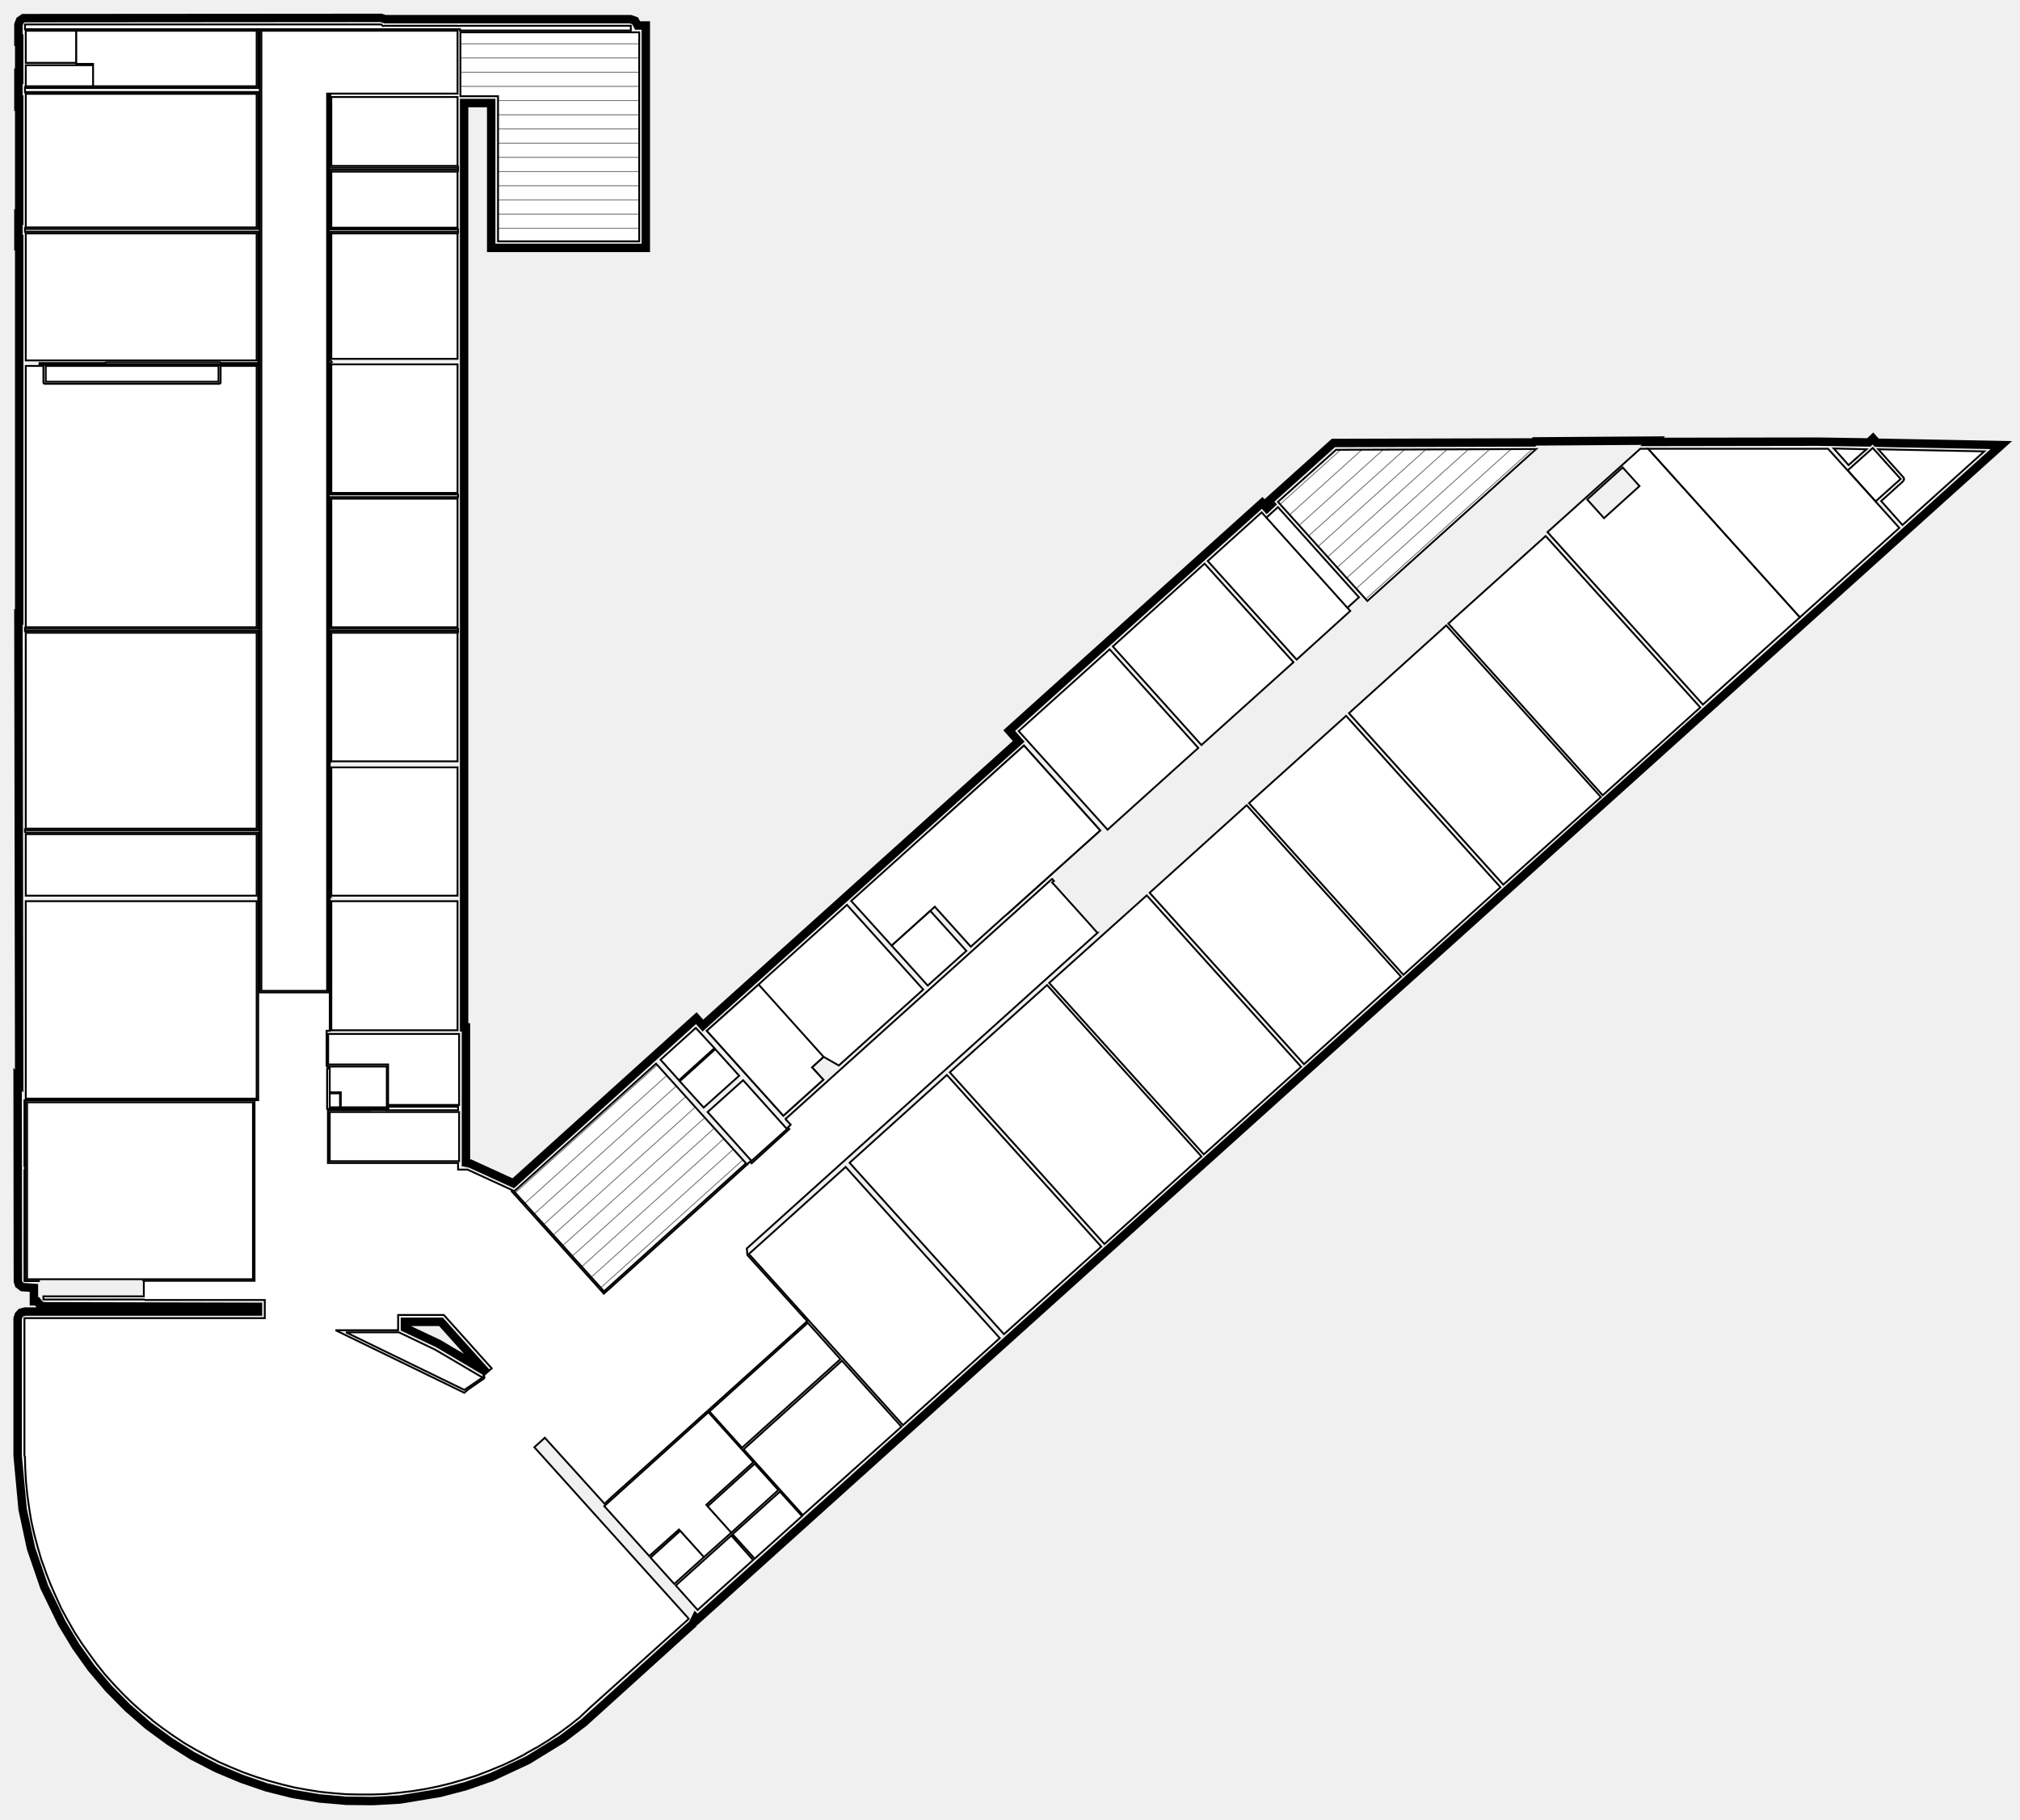
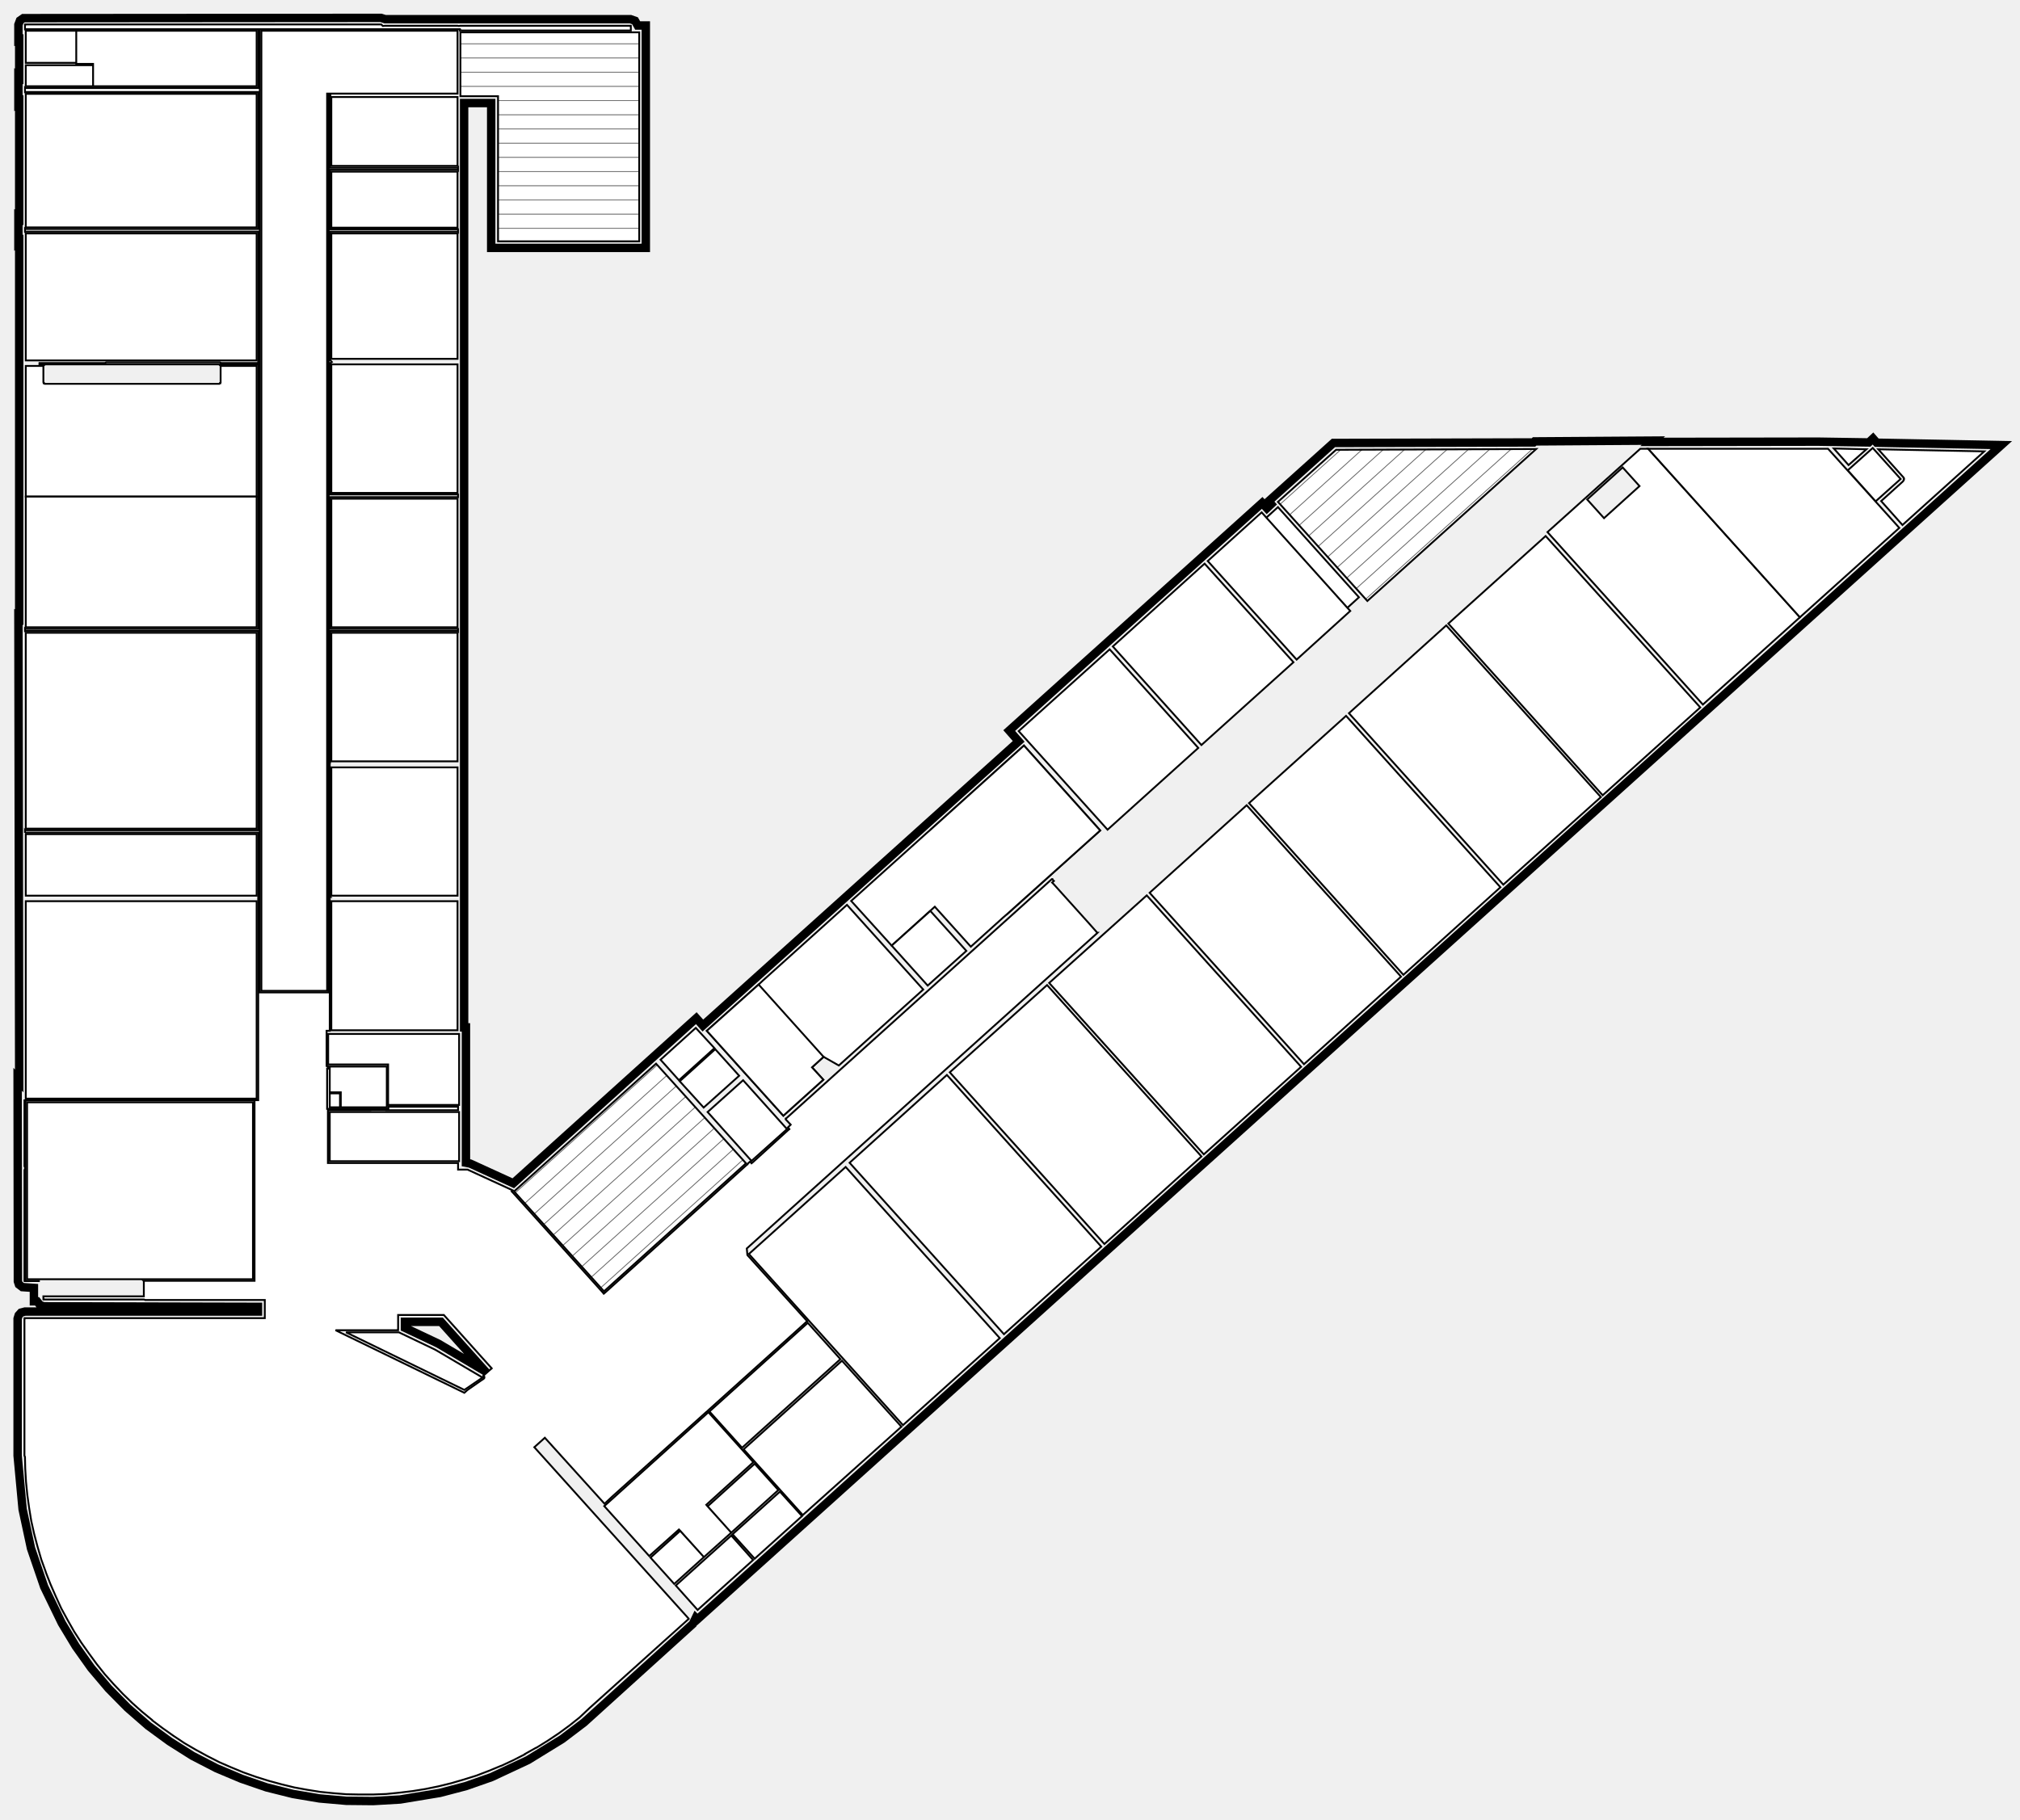
<svg xmlns="http://www.w3.org/2000/svg" viewBox="-9.4 -11.1 768.2 692.0" width="384.1mm" height="346.0mm">
  <style>.room{stroke:#000;stroke-width:.7}.out{fill:none;stroke:#000;stroke-width:3.2}.deco{fill:none;stroke:#000;stroke-width:.5}</style>
  <defs>
    <pattern id="t0" patternUnits="userSpaceOnUse" width="5.4" height="5.4">
      <path d="M0 0H5.4" stroke="#000" stroke-width=".35" />
    </pattern>
    <pattern id="t42" patternUnits="userSpaceOnUse" width="5.4" height="5.4" patternTransform="rotate(-42)">
      <path d="M0 0H5.4" stroke="#000" stroke-width=".35" />
    </pattern>
  </defs>
  <g id="pomieszczenia">
    <path id="room-0-01" class="room" fill="#fff" fill-rule="evenodd" d="M-0.1 432.4L-0.1 432.4L-0.1 432.5L-0.1 432.5L0.2 433.2L-0.1 434.0L-0.1 434.0L-0.1 434.0L-0.1 434.0L-0.1 476.0L-0.1 476.0L-0.1 476.0L-0.1 476.0L-0.1 476.1L-0.1 476.1L-0.1 476.1L-0.1 476.1L-0.0 476.1L-0.0 476.2L-0.0 476.2L0.0 476.2L0.0 476.2L0.1 476.2L0.1 476.2L0.1 476.2L0.1 476.2L5.4 476.2L5.4 476.1L5.4 476.1L0.9 476.1L0.3 476.1L0.3 475.5L0.3 408.2L0.3 407.5L0.9 407.5L86.8 407.5L87.4 407.5L87.4 408.2L87.4 475.5L87.4 476.1L86.8 476.1L45.3 476.1L45.2 476.1L45.2 476.1L45.3 476.2L45.3 476.2L45.3 481.4L45.3 482.0L44.6 482.0L7.1 482.0L7.1 483.0L7.1 483.0L7.1 483.0L7.1 483.1L7.1 483.1L7.1 483.1L7.1 483.1L7.1 483.1L7.2 483.1L7.2 483.1L7.2 483.2L7.2 483.2L7.2 483.2L7.2 483.2L7.3 483.2L7.3 483.2L7.3 483.2L45.4 483.2L45.8 483.4L45.8 483.4L45.9 483.4L45.9 483.4L45.9 483.4L91.3 483.4L91.3 490.3L0.1 490.3L0.1 490.3L0.1 490.3L0.1 490.3L0.0 490.3L0.0 490.3L-0.0 490.3L-0.0 490.3L-0.0 490.4L-0.1 490.4L-0.1 490.4L-0.1 490.4L-0.1 490.4L-0.1 490.5L-0.1 490.5L-0.1 490.5L-0.1 490.5L-0.1 542.6L-0.1 542.6L-0.1 542.6L-0.1 542.6L-0.1 542.6L0.1 543.1L0.2 547.6L0.2 547.6L0.5 552.6L0.5 552.6L1.0 557.6L1.0 557.6L1.7 562.6L1.7 562.6L2.5 567.5L2.5 567.5L3.6 572.4L3.6 572.4L4.9 577.3L4.9 577.3L6.3 582.1L6.3 582.1L8.0 586.8L8.0 586.9L9.8 591.5L9.8 591.5L11.8 596.1L11.8 596.1L13.9 600.7L13.9 600.7L16.3 605.1L16.3 605.1L18.8 609.5L18.8 609.5L21.5 613.7L21.5 613.7L24.4 617.8L24.4 617.8L27.4 621.9L27.4 621.9L30.5 625.8L30.5 625.8L33.8 629.5L33.8 629.5L37.3 633.2L37.3 633.2L40.9 636.7L40.9 636.7L44.6 640.0L44.6 640.0L48.5 643.2L48.5 643.3L52.5 646.3L52.5 646.3L56.6 649.2L56.6 649.2L60.8 652.0L60.8 652.0L65.1 654.5L65.1 654.5L69.5 656.9L69.5 656.9L74.0 659.2L74.0 659.2L78.6 661.2L78.6 661.2L83.2 663.1L83.2 663.1L88.0 664.8L88.0 664.8L92.8 666.3L92.8 666.3L97.6 667.6L97.6 667.6L102.5 668.8L102.5 668.8L107.4 669.7L107.4 669.7L112.4 670.5L112.4 670.5L117.4 671.0L117.4 671.0L122.4 671.4L122.4 671.4L127.4 671.5L127.4 671.5L132.4 671.5L132.4 671.5L137.5 671.3L137.5 671.3L142.5 670.8L142.5 670.8L147.5 670.2L147.5 670.2L152.4 669.4L152.4 669.4L157.3 668.4L157.3 668.4L162.2 667.2L162.2 667.2L167.0 665.8L167.0 665.8L171.8 664.3L171.8 664.3L176.5 662.5L176.5 662.5L181.1 660.6L181.2 660.6L185.7 658.5L185.7 658.5L190.2 656.2L190.2 656.1L194.5 653.7L194.6 653.7L198.8 651.1L198.8 651.1L203.0 648.3L203.0 648.3L207.1 645.3L207.1 645.3L211.0 642.2L211.0 642.2L214.7 638.7L252.4 604.8L252.4 604.8L252.4 604.7L252.4 604.7L252.4 604.7L252.4 604.7L252.5 604.7L252.5 604.6L252.5 604.6L252.5 604.6L252.5 604.6L252.5 604.6L252.4 604.5L252.4 604.5L252.4 604.5L252.4 604.5L252.4 604.5L193.8 539.4L197.8 535.8L220.5 560.9L223.4 558.2L259.2 526.0L259.2 526.0L259.6 525.7L259.6 525.7L259.7 525.6L259.8 525.6L259.8 525.6L259.8 525.5L260.0 525.3L291.1 497.3L297.4 491.6L297.5 491.6L297.6 491.5L297.6 491.5L274.9 466.4L274.8 466.2L274.8 466.0L274.8 466.0L274.6 463.8L407.9 343.8L408.0 343.7L408.0 343.7L408.0 343.7L408.0 343.7L408.0 343.7L407.9 343.7L407.8 343.6L404.8 340.2L391.2 325.1L390.7 324.6L391.2 324.2L391.4 324.0L390.8 323.4L390.8 323.4L390.8 323.4L390.8 323.4L390.8 323.4L390.8 323.3L390.7 323.3L390.7 323.3L390.7 323.3L390.7 323.3L390.6 323.3L390.6 323.3L390.6 323.3L390.6 323.3L390.6 323.3L390.6 323.3L390.5 323.4L390.5 323.4L390.5 323.4L289.5 414.4L289.4 414.4L289.4 414.4L289.4 414.4L289.4 414.4L289.4 414.4L289.4 414.4L289.4 414.5L289.4 414.5L289.4 414.5L289.4 414.5L289.4 414.5L289.4 414.6L289.4 414.6L289.4 414.6L289.4 414.6L289.4 414.7L289.4 414.7L291.3 416.7L290.2 417.8L290.4 417.9L290.8 418.4L290.3 418.8L276.9 431.0L276.4 431.4L276.0 430.9L275.8 430.8L275.8 430.8L274.9 431.6L274.9 431.6L274.9 431.6L274.9 431.8L274.7 431.9L262.1 443.3L220.7 480.6L220.2 481.0L219.8 480.5L185.6 442.5L185.2 442.1L185.6 441.7L185.6 441.7L185.6 441.7L185.6 441.7L168.4 433.8L168.4 433.8L168.4 433.8L168.4 433.8L168.4 433.8L168.3 433.8L168.3 433.8L164.8 433.8L164.8 431.3L116.0 431.3L115.3 431.3L115.3 430.6L115.3 411.9L115.3 411.2L116.0 411.2L131.6 411.2L131.7 411.1L137.5 411.1L137.5 411.2L164.8 411.2L164.8 409.9L138.3 409.9L138.3 410.1L138.3 410.7L137.7 410.7L120.2 410.7L120.1 410.7L120.1 410.7L120.0 410.7L120.0 410.7L119.9 410.7L119.9 410.7L116.0 410.7L115.0 410.7L115.0 395.4L115.3 395.4L115.3 394.6L115.3 394.5L115.3 394.5L115.3 394.5L115.3 394.5L114.8 394.4L114.8 393.8L114.8 382.2L114.8 381.0L116.0 381.0L116.0 381.0L116.0 380.9L116.0 380.8L116.0 331.7L116.0 330.1L116.2 330.1L116.2 330.1L116.2 330.1L116.0 329.9L116.0 329.6L116.0 280.8L116.0 279.0L116.1 279.0L116.1 278.9L116.1 278.9L116.0 278.8L116.0 278.5L116.0 229.6L116.0 228.9L116.6 228.9L164.6 228.9L164.7 228.9L164.8 229.0L164.8 229.0L164.8 228.1L164.8 228.1L164.7 228.1L164.6 228.1L116.6 228.1L116.0 228.1L116.0 227.5L116.0 178.6L116.0 178.0L116.6 178.0L164.6 178.0L164.7 178.0L164.8 178.0L164.8 178.0L164.8 177.0L164.8 177.0L164.7 177.0L164.6 177.0L116.6 177.0L116.0 177.0L116.0 176.4L116.0 127.5L116.0 127.2L116.2 127.0L116.2 127.0L116.8 126.6L116.1 125.8L116.1 125.8L116.0 125.6L116.0 125.4L116.0 77.7L116.0 77.0L116.6 77.0L164.6 77.0L164.7 77.0L164.8 77.1L164.8 77.1L164.8 76.1L164.8 76.1L164.7 76.1L164.6 76.1L116.6 76.1L116.0 76.1L116.0 75.5L116.0 54.2L116.0 53.5L116.6 53.5L164.6 53.5L164.7 53.5L164.8 53.6L164.8 53.6L164.8 52.6L164.8 52.6L164.7 52.7L164.6 52.7L116.6 52.7L116.0 52.7L116.0 52.0L116.0 25.8L116.0 25.2L116.5 25.1L116.6 25.1L115.6 25.1L115.6 365.8L115.6 366.4L115.0 366.4L90.0 366.4L89.4 366.4L89.4 365.8L89.4 0.6L89.4 0.0L90.0 0.0L164.6 0.0L165.5 0.0L165.5 0.5L165.6 0.5L165.9 0.4L166.2 0.5L230.5 0.5L230.5 -1.1L230.5 -1.1L230.5 -1.1L230.5 -1.1L230.5 -1.1L230.5 -1.2L230.5 -1.2L230.5 -1.2L230.5 -1.2L230.4 -1.2L230.4 -1.2L230.4 -1.2L230.4 -1.3L230.4 -1.3L230.3 -1.3L230.3 -1.3L230.3 -1.3L165.7 -1.3L165.6 -1.3L165.6 -1.3L165.1 -1.2L164.6 -1.3L164.6 -1.3L164.6 -1.3L137.0 -1.3L136.2 -1.2L135.6 -1.8L135.6 -1.8L135.6 -1.8L135.5 -1.8L135.5 -1.8L135.5 -1.8L135.5 -1.8L135.4 -1.8L0.3 -1.8L0.3 -1.8L0.3 -1.8L0.3 -1.8L0.2 -1.8L0.2 -1.8L0.2 -1.8L0.2 -1.8L0.2 -1.7L0.2 -1.7L0.1 -1.7L0.1 -1.7L0.1 -1.7L0.1 -1.7L0.1 -1.6L0.1 -1.6L0.1 -1.6L0.1 0.1L0.1 0.1L0.2 0.1L0.3 0.0L0.4 0.0L88.2 0.0L88.8 0.0L88.8 0.6L88.8 21.7L88.8 22.4L88.2 22.4L0.4 22.4L0.2 22.4L0.1 22.3L0.1 22.3L0.1 24.0L0.1 24.0L0.2 24.0L0.3 23.9L0.4 23.9L88.2 23.9L88.8 23.9L88.8 24.6L88.8 75.4L88.8 76.0L88.2 76.0L0.4 76.0L0.2 76.0L0.1 75.9L0.1 75.9L0.1 75.9L0.1 77.1L0.1 77.1L0.2 77.1L0.3 77.0L0.4 77.0L88.2 77.0L88.8 77.0L88.8 77.7L88.8 126.0L88.8 127.0L74.7 127.0L74.2 126.7L74.2 126.7L74.2 126.7L74.1 126.7L74.1 126.7L74.1 126.7L31.1 126.7L31.0 126.7L31.0 126.7L31.0 126.7L31.0 126.7L31.0 126.7L30.5 127.0L5.8 127.0L5.8 127.0L5.8 127.0L5.8 127.0L5.8 127.0L5.7 127.0L5.7 127.0L5.7 127.0L5.7 127.0L5.7 127.1L5.6 127.1L5.6 127.1L5.6 127.1L5.6 127.1L5.6 127.2L5.6 127.2L5.6 127.2L5.6 127.5L7.1 127.5L7.3 127.5L7.5 127.7L7.5 127.7L7.5 127.7L7.7 127.5L8.0 127.5L73.7 127.5L73.9 127.5L74.1 127.7L74.1 127.7L74.1 127.7L74.3 127.5L74.5 127.5L88.2 127.5L88.8 127.5L88.8 128.1L88.8 227.5L88.8 228.1L88.2 228.1L0.4 228.1L0.2 228.1L0.1 228.0L0.1 228.0L0.1 228.0L0.1 229.0L0.1 229.0L0.2 229.0L0.3 228.9L0.4 228.9L88.2 228.9L88.8 228.9L88.8 229.6L88.8 304.1L88.8 304.7L88.2 304.7L0.4 304.7L0.2 304.7L0.1 304.6L0.1 304.6L0.1 304.6L0.1 305.7L0.1 305.6L0.1 305.6L0.2 305.6L0.4 305.6L88.2 305.6L88.8 305.6L88.8 306.2L88.8 329.6L88.8 329.9L88.6 330.1L88.6 330.1L88.5 330.1L88.8 330.1L88.8 331.7L88.8 406.8L88.8 407.4L88.2 407.4L0.4 407.4L0.1 407.4L-0.1 407.2L-0.1 407.2L-0.1 407.1L-0.1 432.4ZM168.7 517.4L168.3 517.7L167.2 518.7L118.2 494.9L141.8 494.9L141.8 494.9L141.8 494.9L141.9 494.9L141.9 494.9L141.9 494.8L141.9 494.8L141.9 494.8L142.0 494.8L142.0 494.8L142.0 494.8L142.0 494.8L142.0 494.7L142.0 494.7L142.0 494.7L142.0 494.7L142.0 494.7L142.0 489.1L159.4 489.1L177.6 509.4L174.4 512.2L174.4 512.2L174.4 512.3L174.4 512.3L174.4 512.3L174.5 512.3L174.5 512.4L174.6 512.4L174.6 512.4L174.7 512.5L174.7 512.6L174.7 512.6L174.7 512.7L174.8 512.7L174.8 512.8L174.8 512.8L174.8 512.9L174.8 513.0L174.8 513.0L174.7 513.1L174.7 513.2L174.7 513.2L174.6 513.3L174.6 513.3L174.5 513.4L174.5 513.4L173.3 514.2L168.7 517.4Z" />
    <path id="room-0-02" class="room" fill="#fff" fill-rule="evenodd" d="M90.0 0.6L164.6 0.6L164.6 24.5L115.0 24.5L115.0 365.8L90.0 365.8L90.0 0.6Z" />
    <path id="room-0-03" class="room" fill="#fff" fill-rule="evenodd" d="M165.7 1.2L233.7 1.2L233.7 80.7L180.0 80.7L180.0 25.5L165.7 25.5L165.7 1.2Z" />
-     <path id="room-0-06" class="room" fill="#fff" fill-rule="evenodd" d="M0.4 0.6L19.6 0.6L19.6 12.8L0.4 12.8L0.4 0.6Z" />
-     <path id="room-0-07" class="room" fill="#fff" fill-rule="evenodd" d="M0.4 24.6L88.2 24.6L88.2 75.4L0.4 75.4L0.4 24.6ZM0.4 13.7L26.0 13.7L26.0 21.7L0.4 21.7L0.4 13.7ZM19.6 0.6L88.2 0.6L88.2 21.7L26.0 21.7L26.0 13.2L19.6 13.2L19.6 0.6Z" />
+     <path id="room-0-06" class="room" fill="#fff" fill-rule="evenodd" d="M0.4 0.6L19.6 0.6L19.6 12.8L0.4 12.8L0.4 0.6ZM0.4 13.7L26.0 13.7L26.0 21.7L0.4 21.7L0.4 13.7ZM19.6 0.6L88.2 0.6L88.2 21.7L26.0 21.7L26.0 13.2L19.6 13.2L19.6 0.6Z" />
+     <path id="room-0-07" class="room" fill="#fff" fill-rule="evenodd" d="M0.4 24.6L88.2 24.6L88.2 75.4L0.4 75.4L0.4 24.6Z" />
    <path id="room-0-08" class="room" fill="#fff" fill-rule="evenodd" d="M0.4 77.7L88.2 77.7L88.2 126.0L0.4 126.0L0.4 77.7Z" />
-     <path id="room-0-09" class="room" fill="#fff" fill-rule="evenodd" d="M8.0 128.1L73.7 128.1L73.7 134.1L8.0 134.1L8.0 128.1Z" />
-     <path id="room-0-10" class="room" fill="#fff" fill-rule="evenodd" d="M0.4 128.1L0.4 227.5L88.2 227.5L88.2 128.1L74.5 128.1L74.5 134.1L74.5 134.2L74.5 134.2L74.5 134.3L74.5 134.4L74.4 134.5L74.4 134.6L74.3 134.6L74.3 134.7L74.2 134.7L74.1 134.8L74.1 134.8L74.0 134.9L73.9 134.9L73.8 134.9L73.8 134.9L73.7 134.9L8.0 134.9L7.9 134.9L7.8 134.9L7.7 134.9L7.6 134.9L7.5 134.8L7.5 134.8L7.4 134.7L7.3 134.7L7.3 134.6L7.2 134.6L7.2 134.5L7.2 134.4L7.1 134.3L7.1 134.2L7.1 134.2L7.1 134.1L7.1 128.1L0.4 128.1Z" />
+     <path id="room-0-10" class="room" fill="#fff" fill-rule="evenodd" d="M0.4 128.1L0.4 177.8L88.2 177.8L88.2 128.1L74.5 128.1L74.5 134.1L74.5 134.2L74.5 134.2L74.5 134.3L74.5 134.4L74.4 134.5L74.4 134.6L74.3 134.6L74.3 134.7L74.2 134.7L74.1 134.8L74.1 134.8L74.0 134.9L73.9 134.9L73.8 134.9L73.8 134.9L73.7 134.9L8.0 134.9L7.9 134.9L7.8 134.9L7.7 134.9L7.6 134.9L7.5 134.8L7.5 134.8L7.4 134.7L7.3 134.7L7.3 134.6L7.2 134.6L7.2 134.5L7.2 134.4L7.1 134.3L7.1 134.2L7.1 134.2L7.1 134.1L7.1 128.1Z" />
+     <path id="room-0-10b" class="room" fill="#fff" fill-rule="evenodd" d="M0.4 177.8L0.4 227.5L88.2 227.5L88.2 177.8Z" />
    <path id="room-0-11" class="room" fill="#fff" fill-rule="evenodd" d="M0.4 229.6L88.2 229.6L88.2 304.1L0.4 304.1L0.4 229.6Z" />
    <path id="room-0-12" class="room" fill="#fff" fill-rule="evenodd" d="M0.4 306.2L88.2 306.2L88.2 329.6L0.4 329.6L0.4 306.2ZM0.4 331.7L88.2 331.7L88.2 406.8L0.4 406.8L0.4 331.7Z" />
    <path id="room-0-15" class="room" fill="#fff" fill-rule="evenodd" d="M0.9 408.2L86.8 408.2L86.8 475.5L0.9 475.5L0.9 408.2Z" />
    <path id="room-0-17" class="room" fill="#fff" fill-rule="evenodd" d="M122.2 495.7L142.3 495.7L156.1 502.3L174.1 512.9L167.2 517.6L122.2 495.7Z" />
    <path id="room-0-27" class="room" fill="#fff" fill-rule="evenodd" d="M277.1 545.1L260.0 526.1L220.4 561.8L237.5 580.8L248.8 570.7L258.3 581.2L268.7 571.9L259.2 561.3L277.1 545.1ZM238.0 581.4L249.3 571.2L258.3 581.2L247.0 591.4L238.0 581.4ZM259.7 561.9L277.6 545.7L286.6 555.7L268.7 571.9L259.7 561.9ZM247.6 592.0L268.7 573.0L277.0 582.3L255.9 601.3L247.6 592.0ZM269.2 572.5L287.2 556.3L295.6 565.6L277.6 581.8L269.2 572.5ZM273.4 540.2L310.8 506.5L333.4 531.6L295.9 565.2L273.4 540.2ZM260.4 525.8L297.8 492.1L310.2 505.9L272.8 539.6L260.4 525.8Z" />
    <path id="room-0-28" class="room" fill="#fff" fill-rule="evenodd" d="M275.4 465.9L312.2 432.8L370.8 497.9L334.0 531.0L275.4 465.9Z" />
    <path id="room-0-29" class="room" fill="#fff" fill-rule="evenodd" d="M313.7 431.2L350.7 397.8L409.4 463.1L372.4 496.4L313.7 431.2Z" />
    <path id="room-0-30" class="room" fill="#fff" fill-rule="evenodd" d="M351.8 396.8L388.8 363.6L447.5 428.8L410.6 462.1L351.8 396.8Z" />
    <path id="room-0-31" class="room" fill="#fff" fill-rule="evenodd" d="M389.6 362.8L426.7 329.5L485.4 394.7L448.4 428.0L389.6 362.8Z" />
-     <path id="room-0-32" class="room" fill="#fff" fill-rule="evenodd" d="M427.8 328.5L464.7 295.2L523.4 360.4L486.5 393.7L427.8 328.5ZM465.6 294.4L502.5 261.2L561.2 326.4L524.3 359.7L465.6 294.4Z" />
-     <path id="room-0-34" class="room" fill="#fff" fill-rule="evenodd" d="M503.6 260.2L540.6 226.8L599.4 292.1L562.3 325.4L503.6 260.2ZM541.4 226.1L578.4 192.8L637.2 258.0L600.1 291.4L541.4 226.1Z" />
-     <path id="room-0-36" class="room" fill="#fff" fill-rule="evenodd" d="M638.2 256.9L675.1 223.7L617.4 159.6L614.4 159.6L579.1 191.3ZM607.7 166.7L614.1 173.8L600.6 186.0L594.2 178.9L607.7 166.7Z" />
+     <path id="room-0-32" class="room" fill="#fff" fill-rule="evenodd" d="M427.8 328.5L464.7 295.2L523.4 360.4L486.5 393.7L427.8 328.5Z" />
+     <path id="room-0-33" class="room" fill="#fff" fill-rule="evenodd" d="M465.6 294.4L502.5 261.2L561.2 326.4L524.3 359.7L465.6 294.4ZM503.6 260.2L540.6 226.8L599.4 292.1L562.3 325.4L503.6 260.2Z" />
+     <path id="room-0-35" class="room" fill="#fff" fill-rule="evenodd" d="M541.4 226.1L578.4 192.8L637.2 258.0L600.1 291.4L541.4 226.1ZM638.2 256.9L675.1 223.7L617.4 159.6L614.4 159.6L579.1 191.3ZM607.7 166.7L614.1 173.8L600.6 186.0L594.2 178.9L607.7 166.7Z" />
    <path id="room-0-36b" class="room" fill="#fff" fill-rule="evenodd" d="M675.1 223.7L712.9 189.7L685.8 159.6L617.4 159.6ZM693.3 167.8L702.8 159.3L713.4 171.1L703.9 179.6L693.3 167.8ZM688.0 159.5L693.6 165.8L700.4 159.8L688.0 159.5ZM714.1 188.6L745.2 160.6L704.9 159.8L714.3 170.3L714.4 170.4L714.5 170.5L714.5 170.6L714.6 170.7L714.6 170.8L714.7 170.9L714.7 171.1L714.7 171.2L714.6 171.3L714.6 171.4L714.6 171.6L714.5 171.7L714.4 171.8L714.3 172.0L714.2 172.1L706.0 179.5L714.1 188.6Z" />
    <path id="room-0-42" class="room" fill="#fff" fill-rule="evenodd" d="M476.6 179.8L498.7 160.0L574.8 159.7L510.6 217.5L476.6 179.8Z" />
    <path id="room-0-44" class="room" fill="#fff" fill-rule="evenodd" d="M472.2 185.8L476.6 181.8L507.4 216.1L503.0 220.1L472.2 185.8ZM449.9 202.3L470.4 183.8L504.1 221.3L483.7 239.8L449.9 202.3Z" />
    <path id="room-0-45" class="room" fill="#fff" fill-rule="evenodd" d="M413.8 234.8L448.7 203.3L482.5 240.8L447.5 272.3L413.8 234.8Z" />
    <path id="room-0-46" class="room" fill="#fff" fill-rule="evenodd" d="M378.0 267.0L412.6 235.9L446.3 273.4L411.8 304.5L378.0 267.0Z" />
    <path id="room-0-47" class="room" fill="#fff" fill-rule="evenodd" d="M344.6 304.4L380.0 272.5L409.0 304.8L373.6 336.6L344.6 304.4Z" />
    <path id="room-0-48" class="room" fill="#fff" fill-rule="evenodd" d="M343.1 305.7L344.6 304.4L380.0 272.5L409.0 304.8L373.6 336.6L372.1 337.9L359.8 349.0L346.1 333.8L329.7 348.6L314.3 331.6Z" />
    <path id="room-0-49" class="room" fill="#fff" fill-rule="evenodd" d="M329.7 348.6L344.4 335.4L358.1 350.6L343.4 363.8L329.7 348.6Z" />
    <path id="room-0-50" class="room" fill="#fff" fill-rule="evenodd" d="M280.6 362.0L312.7 333.1L341.7 365.3L309.6 394.2L303.8 390.9L299.4 394.9L303.7 399.6L288.5 413.3L259.4 381.0L279.1 363.4Z" />
    <path id="room-0-51" class="room" fill="#fff" fill-rule="evenodd" d="M259.4 381.0L279.1 363.4L303.8 390.9L299.4 394.9L303.7 399.6L288.5 413.3L259.4 381.0Z" />
    <path id="room-0-53" class="room" fill="#fff" fill-rule="evenodd" d="M259.7 411.9L273.2 399.8L289.9 418.4L276.4 430.5L259.7 411.9ZM241.8 392.0L255.2 379.9L262.3 387.6L248.8 399.8L241.8 392.0ZM249.1 400.2L262.6 388.0L271.7 398.1L258.2 410.2L249.1 400.2Z" />
    <path id="room-0-56" class="room" fill="#fff" fill-rule="evenodd" d="M186.1 442.1L240.1 393.5L274.3 431.4L220.3 480.1L186.1 442.1Z" />
    <path id="room-0-57" class="room" fill="#fff" fill-rule="evenodd" d="M116.0 411.9L165.2 411.9L165.2 430.6L116.0 430.6L116.0 411.9Z" />
    <path id="room-0-60" class="room" fill="#fff" fill-rule="evenodd" d="M115.4 382.2L165.2 382.2L165.2 409.2L138.2 409.2L138.2 393.8L115.4 393.8L115.4 382.2ZM116.0 394.6L137.7 394.6L137.7 410.1L120.2 410.1L120.2 404.4L116.0 404.4L116.0 394.6ZM116.0 404.8L119.9 404.8L119.9 410.1L116.0 410.1L116.0 404.8Z" />
    <path id="room-0-61" class="room" fill="#fff" fill-rule="evenodd" d="M116.6 331.7L164.6 331.7L164.6 380.8L116.6 380.8L116.6 331.7Z" />
    <path id="room-0-62" class="room" fill="#fff" fill-rule="evenodd" d="M116.6 280.8L164.6 280.8L164.6 329.6L116.6 329.6L116.6 280.8Z" />
    <path id="room-0-63" class="room" fill="#fff" fill-rule="evenodd" d="M116.6 229.6L164.6 229.6L164.6 278.5L116.6 278.5L116.6 229.6Z" />
    <path id="room-0-64" class="room" fill="#fff" fill-rule="evenodd" d="M116.6 178.6L164.6 178.6L164.6 227.5L116.6 227.5L116.6 178.6Z" />
    <path id="room-0-65" class="room" fill="#fff" fill-rule="evenodd" d="M116.6 127.5L164.6 127.5L164.6 176.4L116.6 176.4L116.6 127.5Z" />
    <path id="room-0-66" class="room" fill="#fff" fill-rule="evenodd" d="M116.6 77.7L164.6 77.7L164.6 125.4L116.6 125.4L116.6 77.7Z" />
    <path id="room-0-67" class="room" fill="#fff" fill-rule="evenodd" d="M116.6 54.2L164.6 54.2L164.6 75.5L116.6 75.5L116.6 54.2Z" />
    <path id="room-0-68" class="room" fill="#fff" fill-rule="evenodd" d="M116.6 25.8L164.6 25.8L164.6 52.0L116.6 52.0L116.6 25.8Z" />
  </g>
  <g id="biegi" class="deco">
    <path d="M165.7 1.2L233.7 1.2L233.7 80.7L180.0 80.7L180.0 25.5L165.7 25.5L165.7 1.2Z" fill="url(#t0)" stroke="none" />
    <path d="M186.1 442.1L240.1 393.5L274.3 431.4L220.3 480.1L186.1 442.1Z" fill="url(#t42)" stroke="none" />
    <path d="M476.6 179.8L498.7 160.0L574.8 159.7L510.6 217.5L476.6 179.8Z" fill="url(#t42)" stroke="none" />
  </g>
  <path id="obrys" class="out" d="M-2.7 399.4L-2.6 476.3L-2.2 477.5L-0.9 478.5L3.5 478.8L3.5 483.9L4.7 483.9L5.8 485.3L7.2 485.8L88.7 486.0L88.7 487.8L0.1 487.8L-1.4 488.2L-2.3 489.2L-2.7 490.5L-2.7 542.6L-0.8 563.0L2.4 577.9L7.4 592.5L14.1 606.3L19.4 615.1L25.3 623.4L31.9 631.2L39.1 638.5L46.9 645.3L55.1 651.3L63.8 656.8L72.9 661.5L82.4 665.5L92.0 668.8L102.0 671.3L112.1 673.0L122.3 673.9L132.5 674.0L142.8 673.4L157.9 670.9L167.8 668.3L177.5 664.9L191.4 658.4L204.4 650.4L212.7 644.1L254.1 606.6L255.2 604.3L255.8 604.9L751.7 158.2L704.3 157.3L702.9 155.7L701.3 157.2L682.1 156.9L618.8 157.0L619.4 156.5L574.2 156.8L573.8 157.2L497.7 157.4L473.0 179.6L474.0 180.7L472.4 182.2L470.6 180.2L374.4 266.8L378.0 270.9L257.9 379.0L255.4 376.2L185.8 439.0L169.4 431.5L167.8 431.2L167.8 379.7L167.1 379.7L167.1 28.1L177.4 28.1L177.4 83.2L236.2 83.2L236.2 -1.4L233.1 -1.4L232.1 -3.2L230.4 -3.8L137.1 -3.8L135.5 -4.3L-0.5 -4.2L-1.8 -3.3L-2.4 -1.7L-2.4 4.2L-2.1 4.1L-2.1 18.0L-2.4 17.8L-2.4 28.2L-2.1 28.0L-2.1 71.6L-2.4 71.4L-2.4 81.3L-2.1 81.1L-2.1 223.7L-2.4 223.5L-2.1 400.1L-2.7 399.4ZM144.6 494.0L144.6 491.7L158.3 491.7L174.6 509.9L174.4 510.1L157.3 500.0L144.6 494.0Z" />
</svg>
